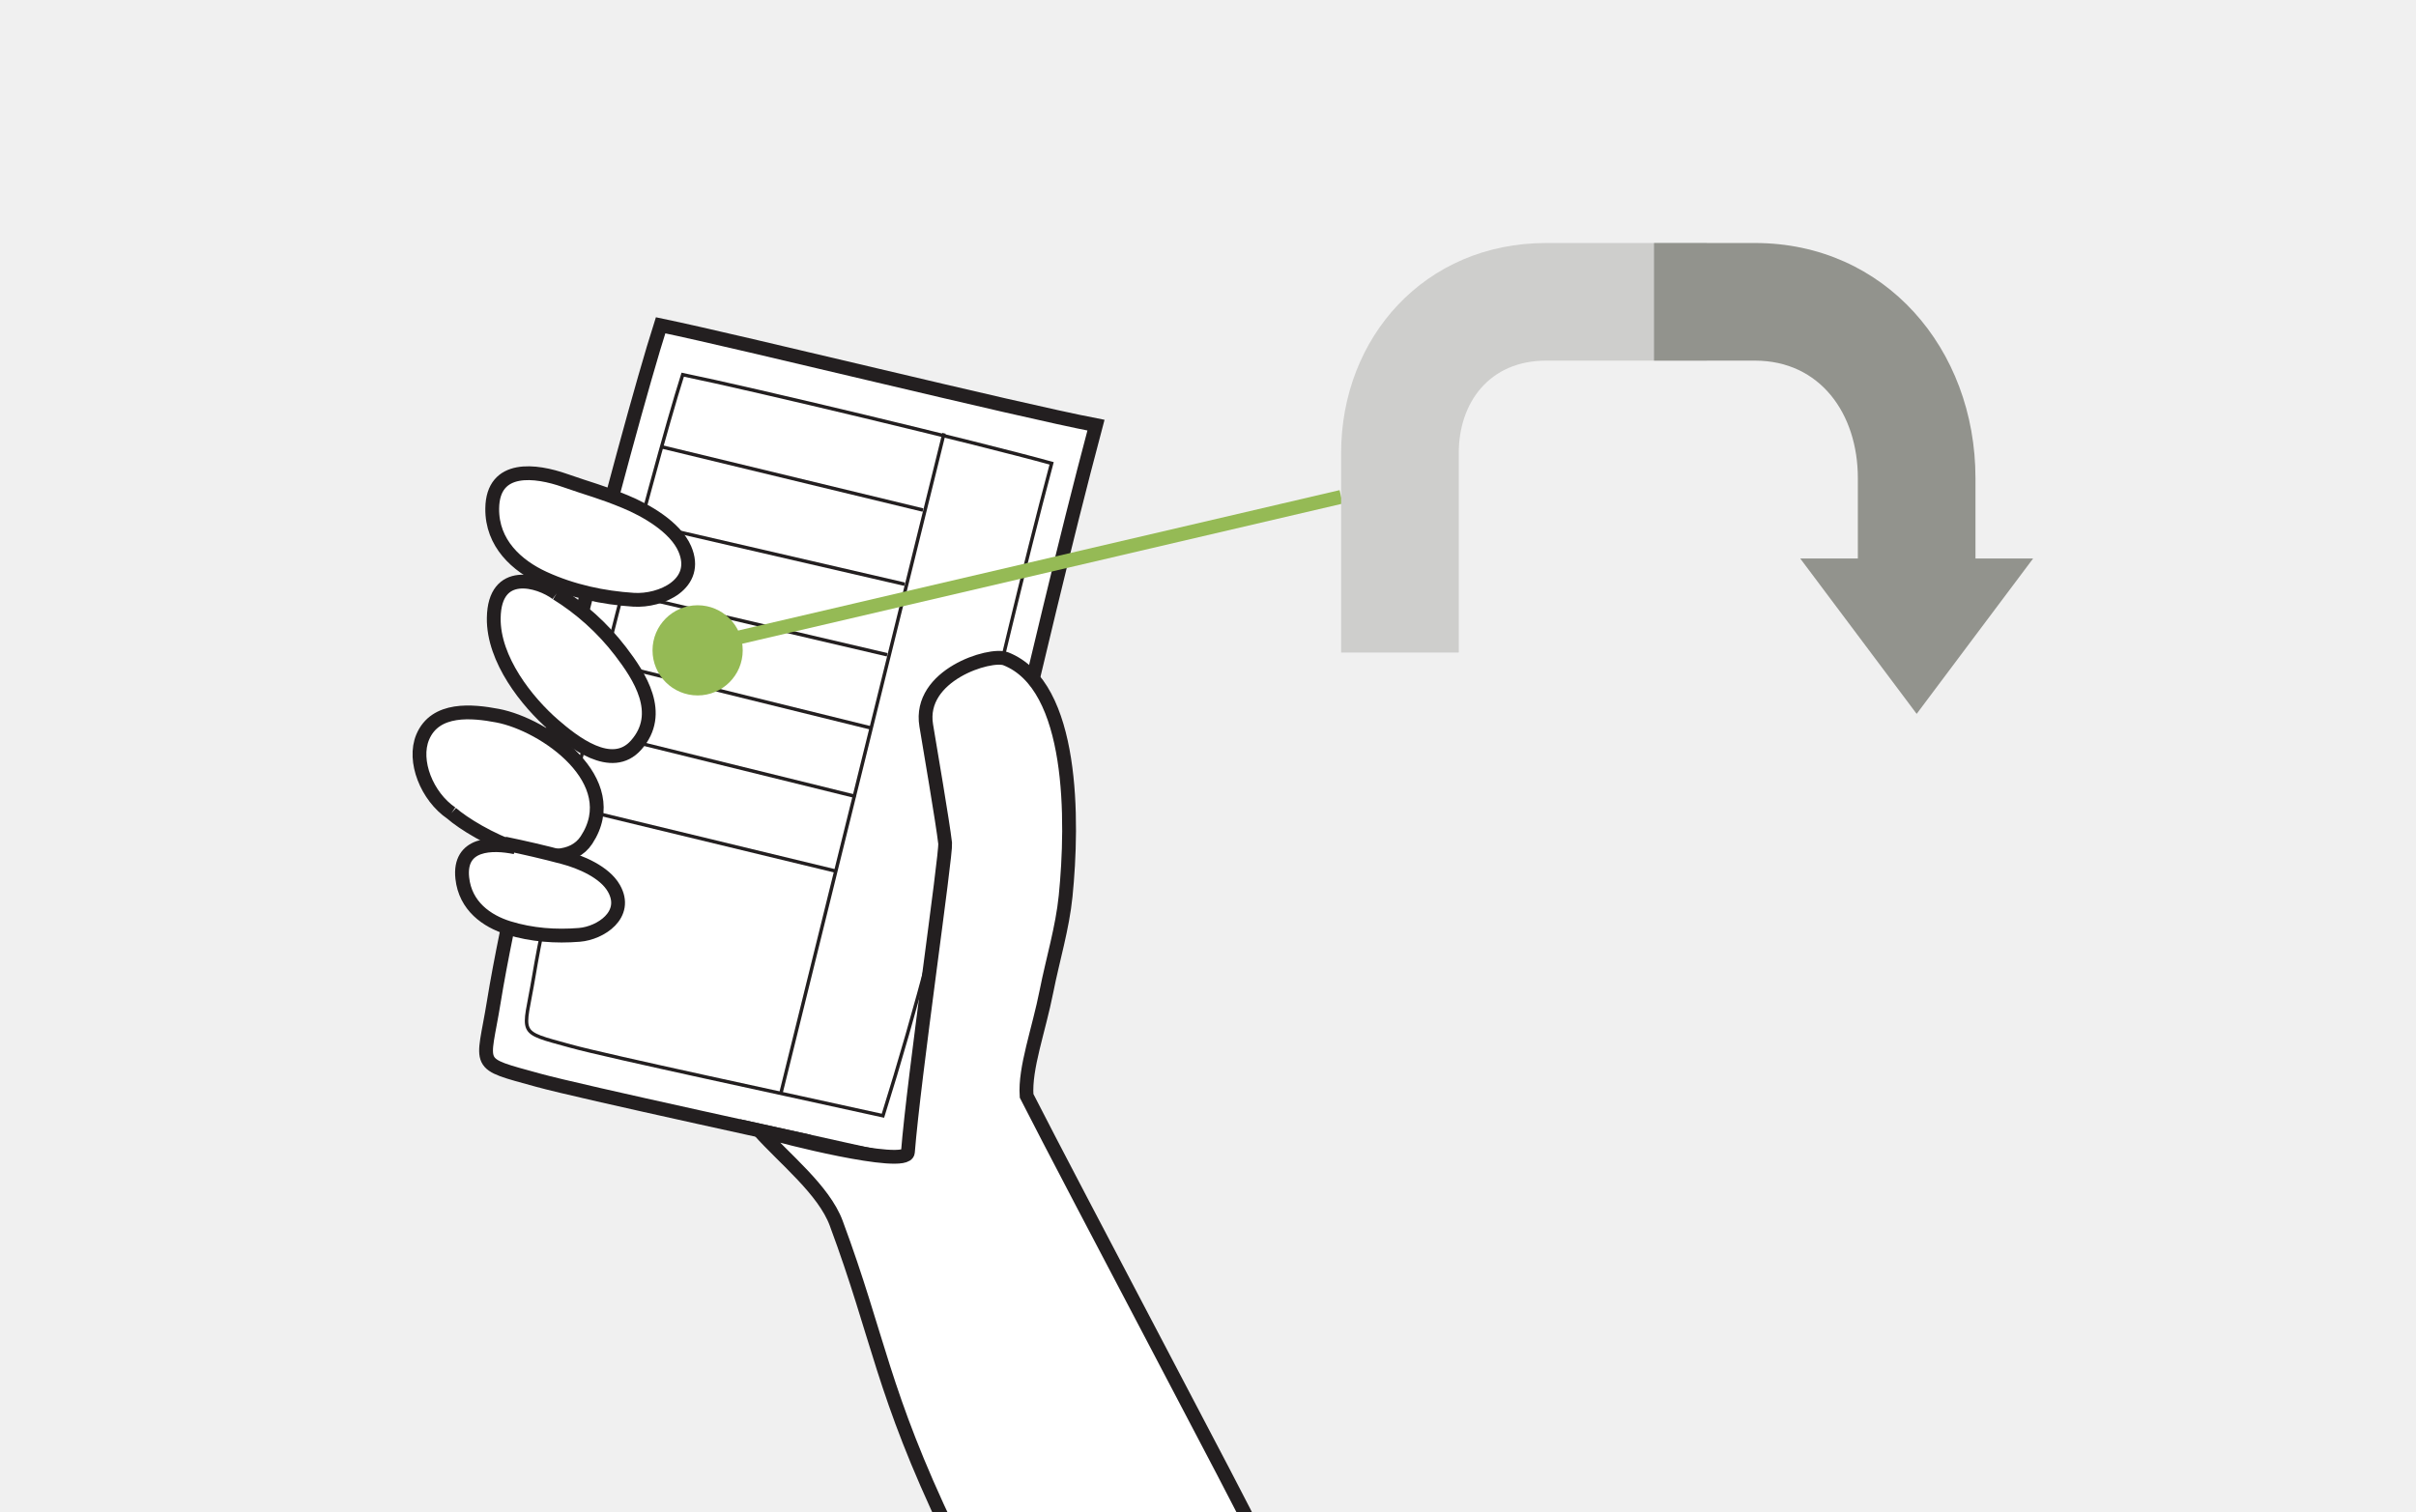
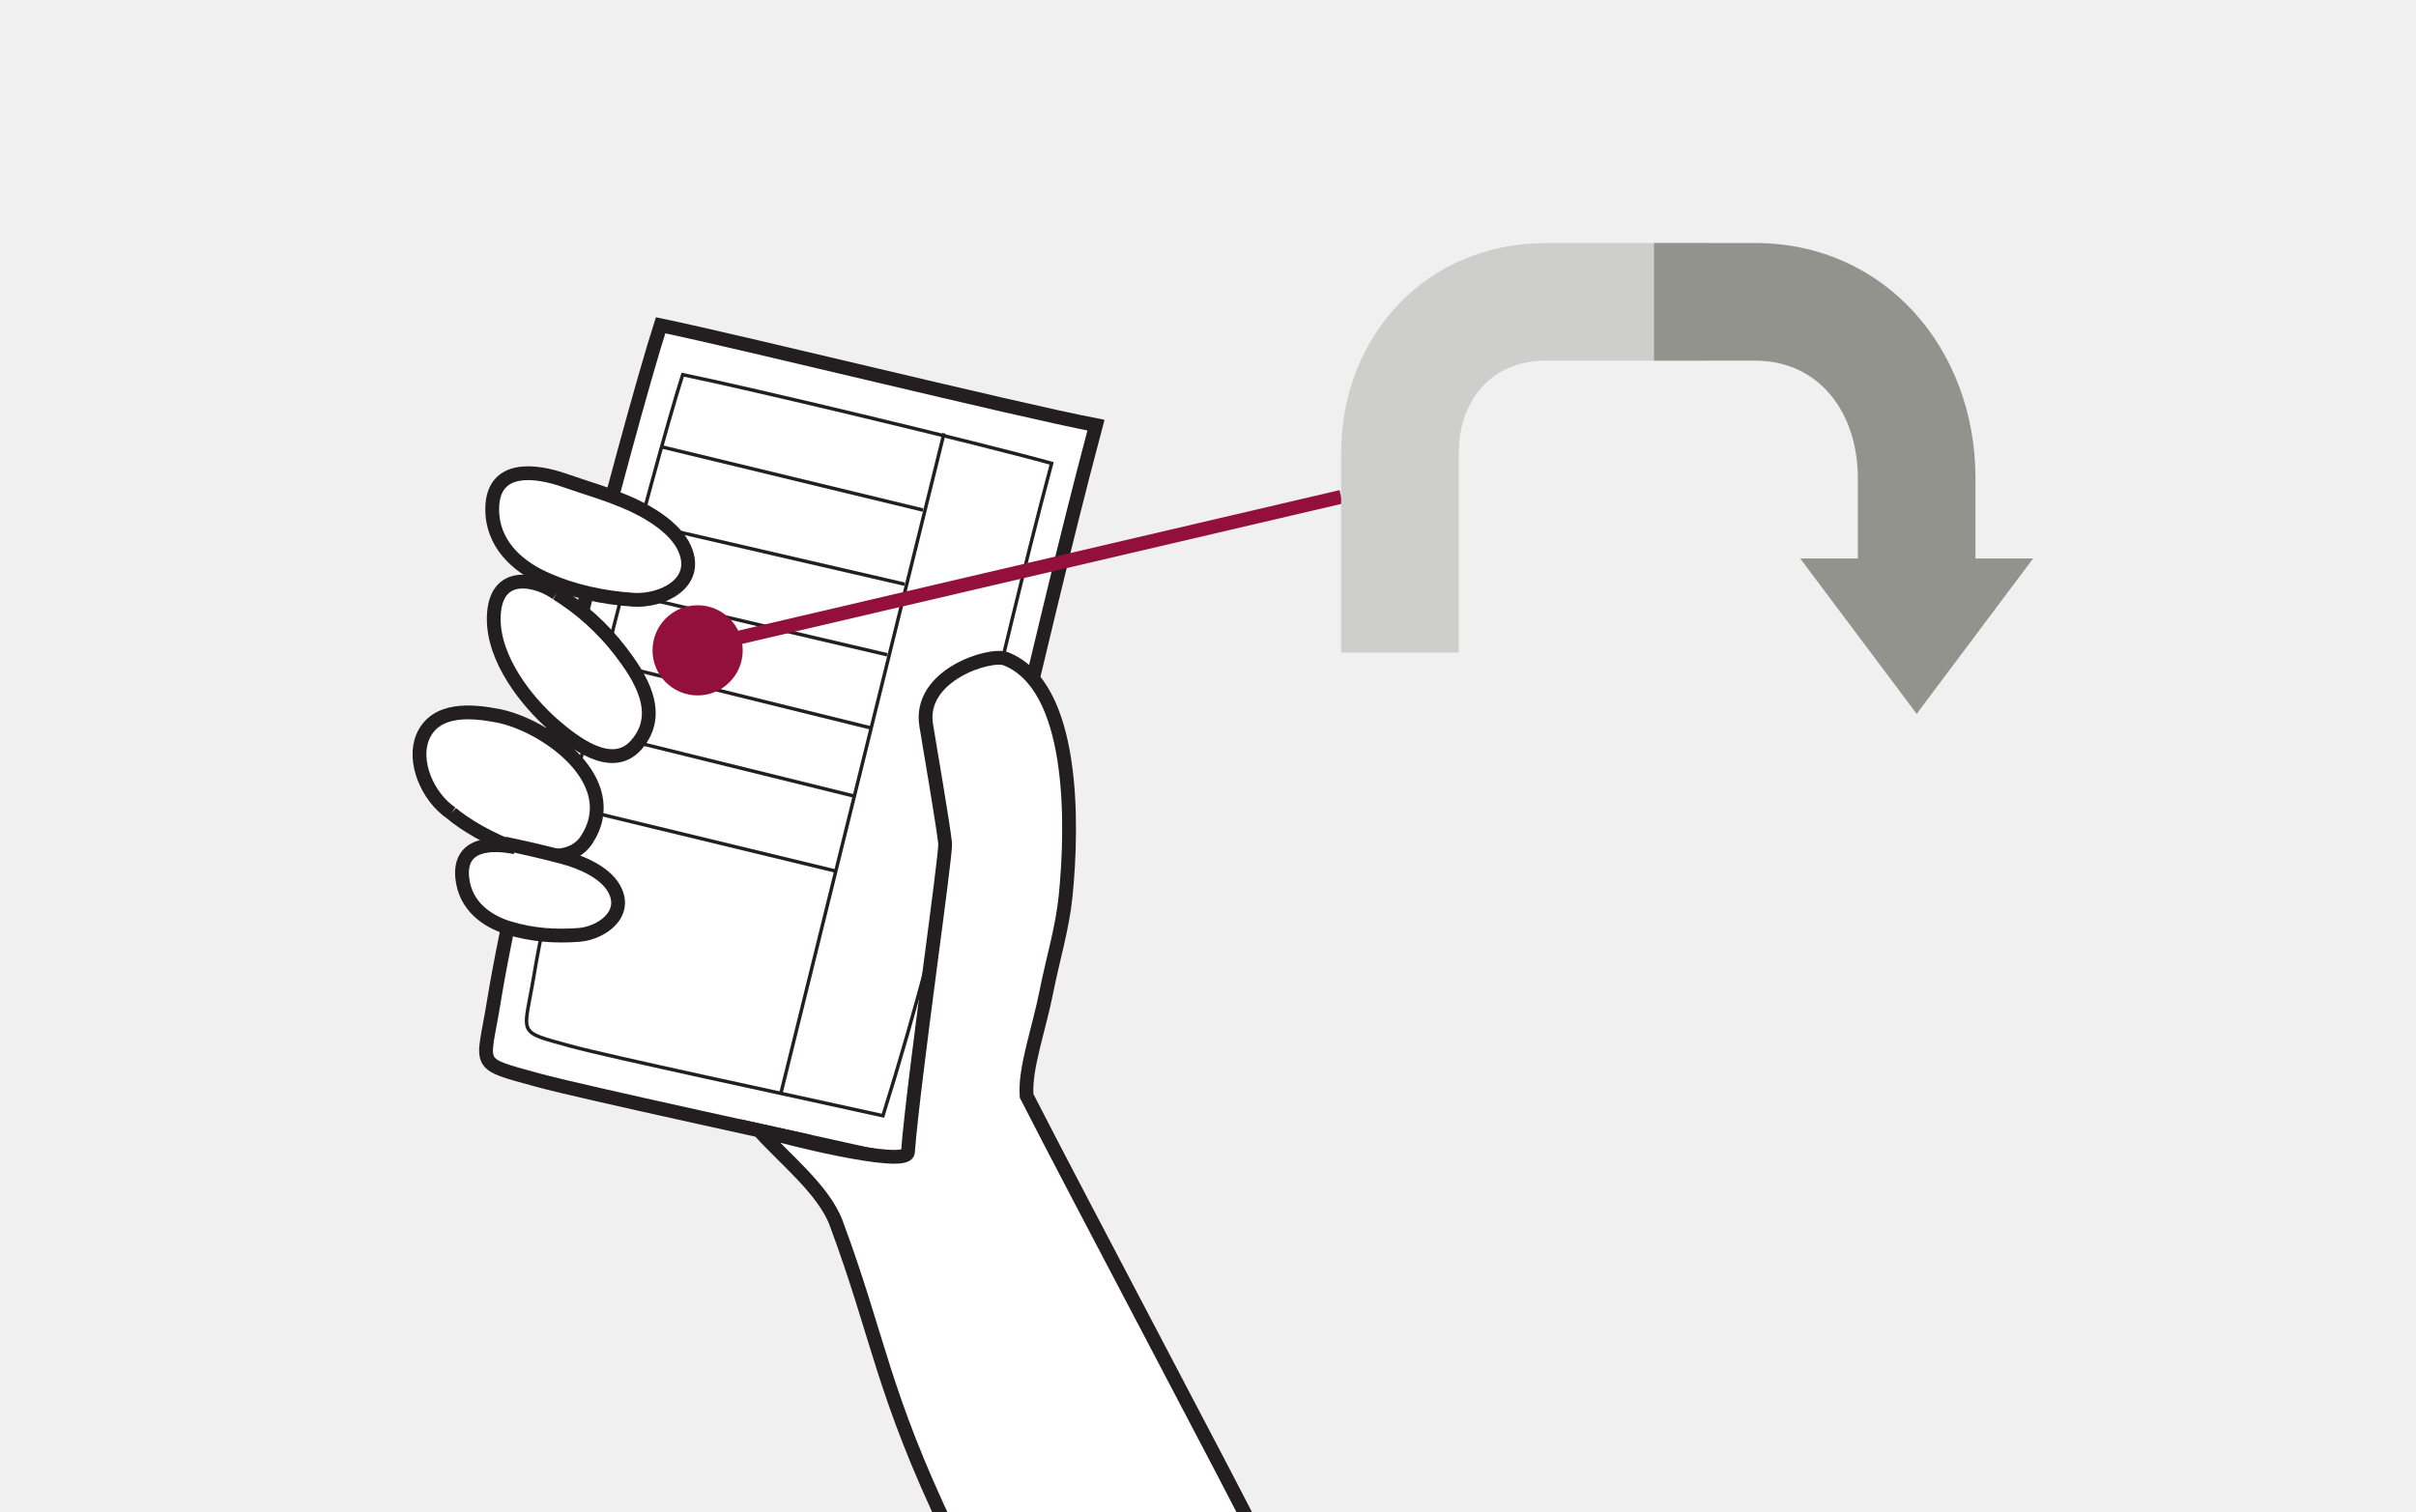
<svg xmlns="http://www.w3.org/2000/svg" version="1.1" id="Layer_1" x="0px" y="0px" width="350px" height="219px" viewBox="0 0 350 219" enable-background="new 0 0 350 219" xml:space="preserve">
-   <path fill="#FFFFFF" stroke="#231F20" stroke-width="2" stroke-miterlimit="10" d="M95.7,47.137  c-4.901,15.332-20.442,74.96-24.166,98.049c-1.55,9.604-2.944,8.75,6.419,11.34c6.174,1.707,37.771,8.5,53.23,11.981  c11.074-35.028,18.146-71.433,27.586-106.896C146.711,59.277,107.605,49.612,95.7,47.137z" />
+   <path fill="#FFFFFF" stroke="#231F20" stroke-width="2" stroke-miterlimit="10" d="M95.7,47.137  c-4.901,15.332-20.442,74.96-24.166,98.048c-1.55,9.604-2.944,8.75,6.419,11.34c6.174,1.707,37.771,8.5,53.23,11.981  c11.074-35.028,18.146-71.433,27.586-106.896C146.711,59.277,107.605,49.612,95.7,47.137z" />
  <path fill="#FFFFFF" stroke="#231F20" stroke-width="0.5" stroke-miterlimit="10" d="M98.904,54.292  c-4.346,13.664-18.188,66.75-21.593,87.285c-1.429,8.554-2.605,7.81,5.354,10.008c5.239,1.46,32.104,7.177,45.245,10.092  c9.799-31.206,16.026-62.956,24.436-94.536C141.496,64.139,109.025,56.371,98.904,54.292z" />
  <line fill="none" stroke="#231F20" stroke-width="0.5" stroke-miterlimit="10" x1="95.842" y1="64.749" x2="133.706" y2="73.909" />
  <line fill="none" stroke="#231F20" stroke-width="0.5" stroke-miterlimit="10" x1="92.666" y1="75.779" x2="131.051" y2="84.656" />
  <line fill="none" stroke="#231F20" stroke-width="0.5" stroke-miterlimit="10" x1="90.172" y1="85.912" x2="128.524" y2="94.88" />
  <line fill="none" stroke="#231F20" stroke-width="0.5" stroke-miterlimit="10" x1="87.42" y1="95.92" x2="126.209" y2="105.496" />
  <line fill="none" stroke="#231F20" stroke-width="0.5" stroke-miterlimit="10" x1="85.16" y1="105.837" x2="123.949" y2="115.412" />
  <line fill="none" stroke="#231F20" stroke-width="0.5" stroke-miterlimit="10" x1="82.758" y1="116.963" x2="121.076" y2="126.229" />
  <line fill="none" stroke="#231F20" stroke-width="0.5" stroke-miterlimit="10" x1="136.758" y1="62.79" x2="113.119" y2="158.459" />
  <path fill="#FFFFFF" stroke="#231F20" stroke-width="2" stroke-miterlimit="10" d="M65.396,117.83  c-3.562-2.42-5.604-7.573-4.163-11.013c1.822-4.351,7.186-3.807,10.845-3.111c6.834,1.296,18.521,9.431,12.888,18.015  C81.148,127.535,68.805,120.82,65.396,117.83" />
-   <path fill="#FFFFFF" stroke="#231F20" stroke-width="2" stroke-miterlimit="10" d="M80.645,86.001  c-2.563-1.916-9.01-3.786-9.116,3.55c-0.088,6.016,4.835,12.176,8.67,15.501c2.771,2.404,8.396,6.924,11.95,2.921  c4.092-4.608,0.457-10.043-2.252-13.588C87.281,90.966,84.069,88.119,80.645,86.001" />
+   <path fill="#FFFFFF" stroke="#231F20" stroke-width="2" stroke-miterlimit="10" d="M80.645,86.001  c-2.563-1.916-9.01-3.786-9.116,3.55c-0.088,6.016,4.835,12.176,8.67,15.501c2.771,2.404,8.396,6.925,11.95,2.921  c4.092-4.608,0.457-10.043-2.252-13.588C87.281,90.966,84.069,88.119,80.645,86.001" />
  <path fill="#FFFFFF" stroke="#231F20" stroke-width="2" stroke-miterlimit="10" d="M81.809,69.614  c-4.144-1.457-10.426-2.333-10.502,4.067c-0.062,5.051,3.57,8.31,7.479,10.101c4.163,1.904,8.573,2.84,12.985,3.127  c3.979,0.261,9.63-2.289,7.435-7.37c-1.372-3.182-5.647-5.61-8.631-6.843C87.012,71.222,85.469,70.902,81.809,69.614" />
-   <path fill="#FFFFFF" stroke="#231F20" stroke-width="2" stroke-miterlimit="10" d="M74.639,122.787  c-3.314-0.688-8.221-0.666-7.668,4.459c0.438,4.045,3.533,6.23,6.703,7.215c3.375,1.043,6.849,1.283,10.258,1.007  c3.076-0.249,7.172-2.937,5-6.746c-1.354-2.385-4.867-3.837-7.272-4.478c-2.875-0.77-5.646-1.404-8.575-2.014" />
-   <path fill="#FFFFFF" stroke="#231F20" stroke-width="2" stroke-miterlimit="10" d="M137.512,222.029  c-9.75-20.408-10.162-28.06-16.373-44.779c-1.791-4.825-7.474-9.297-11.181-13.441l2.212,0.487  c-0.252,0.04,19.164,5.108,19.355,2.671c0.854-10.794,5.568-43.182,5.395-44.77c-0.322-2.875-2.271-14.251-2.738-17.076  c-1.217-7.329,9.285-10.532,11.514-9.661c9.947,3.892,9.768,23.53,8.679,34.387c-0.47,4.668-1.856,9.162-2.763,13.743  c-1.141,5.771-3.172,11.155-2.893,15.203c6.627,13.029,32.739,62.275,32.526,62.372" />
-   <circle fill="#95BA55" cx="101.063" cy="94.24" r="6.533" />
-   <line fill="none" stroke="#95BA55" stroke-width="2" stroke-miterlimit="10" x1="100.963" y1="93.789" x2="194.287" y2="72" />
-   <path fill="#CECECC" d="M211.328,94.56h-17.043V65.663c0-16.789,12.143-30.449,29.696-30.449h23.312v17.043h-23.312  c-8.156,0-12.653,6.012-12.653,13.406V94.56z" />
-   <path fill="#92938D" d="M286.182,92.072l8.352-11.145h-8.352V69.3c0-18.795-13.149-34.086-31.943-34.086h-14.625v17.043h14.625  c9.396,0,14.904,7.644,14.904,17.043v11.627h-8.35l8.35,11.145v0.005h0.005l8.514,11.366l8.515-11.366h0.008L286.182,92.072  L286.182,92.072z" />
+   <path fill="#FFFFFF" stroke="#231F20" stroke-width="2" stroke-miterlimit="10" d="M74.639,122.787  c-3.314-0.688-8.221-0.666-7.668,4.459c0.438,4.045,3.533,6.23,6.703,7.215c3.375,1.043,6.849,1.283,10.258,1.007  c3.076-0.249,7.172-2.937,5-6.745c-1.354-2.386-4.867-3.838-7.272-4.479c-2.875-0.77-5.646-1.404-8.575-2.014" />
+   <path fill="#FFFFFF" stroke="#231F20" stroke-width="2" stroke-miterlimit="10" d="M137.512,222.029  c-9.75-20.408-10.162-28.061-16.373-44.779c-1.791-4.825-7.474-9.297-11.181-13.441l2.212,0.487  c-0.252,0.04,19.164,5.108,19.355,2.671c0.854-10.794,5.568-43.182,5.395-44.77c-0.322-2.875-2.271-14.251-2.738-17.076  c-1.217-7.329,9.285-10.532,11.514-9.661c9.947,3.892,9.768,23.53,8.679,34.388c-0.47,4.668-1.856,9.161-2.763,13.742  c-1.141,5.771-3.172,11.155-2.893,15.203c6.627,13.029,32.739,62.275,32.526,62.372" />
+   <circle fill="#94103C" cx="101.063" cy="94.24" r="6.533" />
+   <g>
+     <rect x="146.625" y="34.977" transform="matrix(0.2276 0.9738 -0.9738 0.2276 194.7496 -79.7213)" fill="#94103C" width="2" height="95.834" />
+   </g>
+   <path fill="#CECECC" d="M211.328,94.56h-17.043V65.663c0-16.789,12.143-30.449,29.695-30.449h23.312v17.043H223.98  c-8.155,0-12.652,6.012-12.652,13.406V94.56z" />
+   <path fill="#92938D" d="M286.182,92.072l8.353-11.145h-8.353V69.3c0-18.795-13.148-34.086-31.942-34.086h-14.625v17.043h14.625  c9.396,0,14.903,7.644,14.903,17.043v11.627h-8.35l8.35,11.146v0.005h0.006l8.514,11.366l8.515-11.366h0.009L286.182,92.072  L286.182,92.072z" />
</svg>
